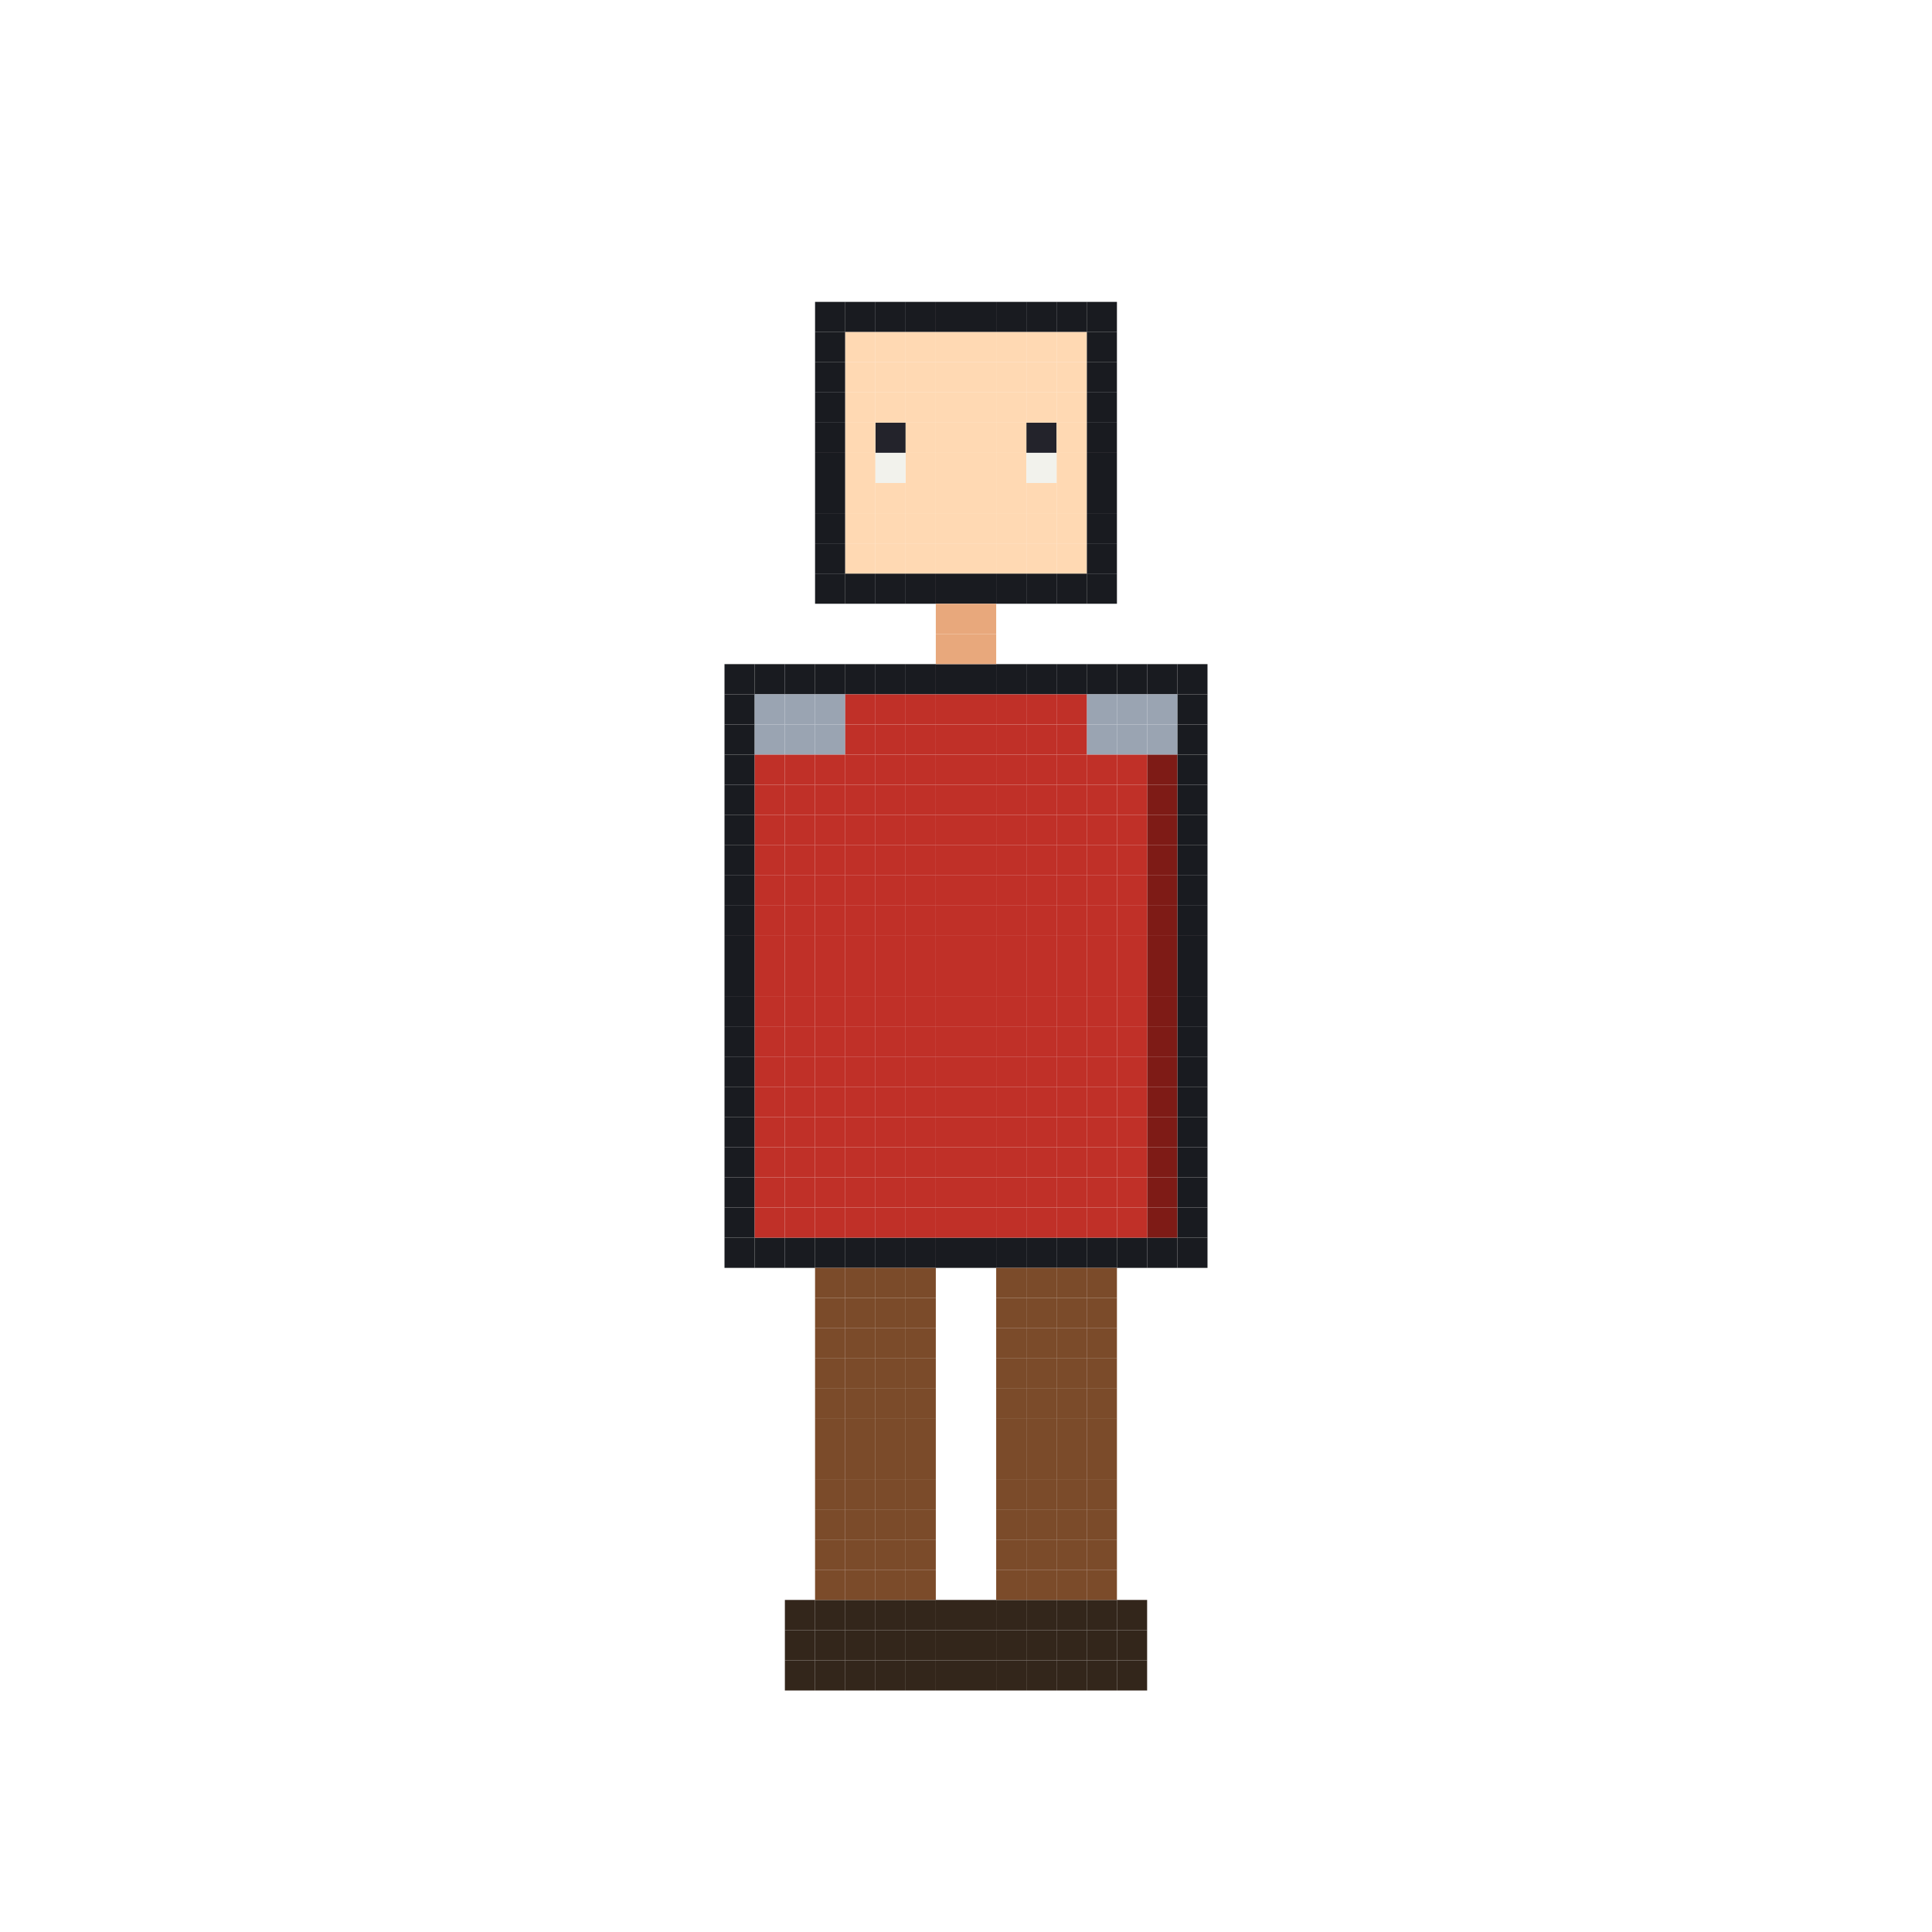
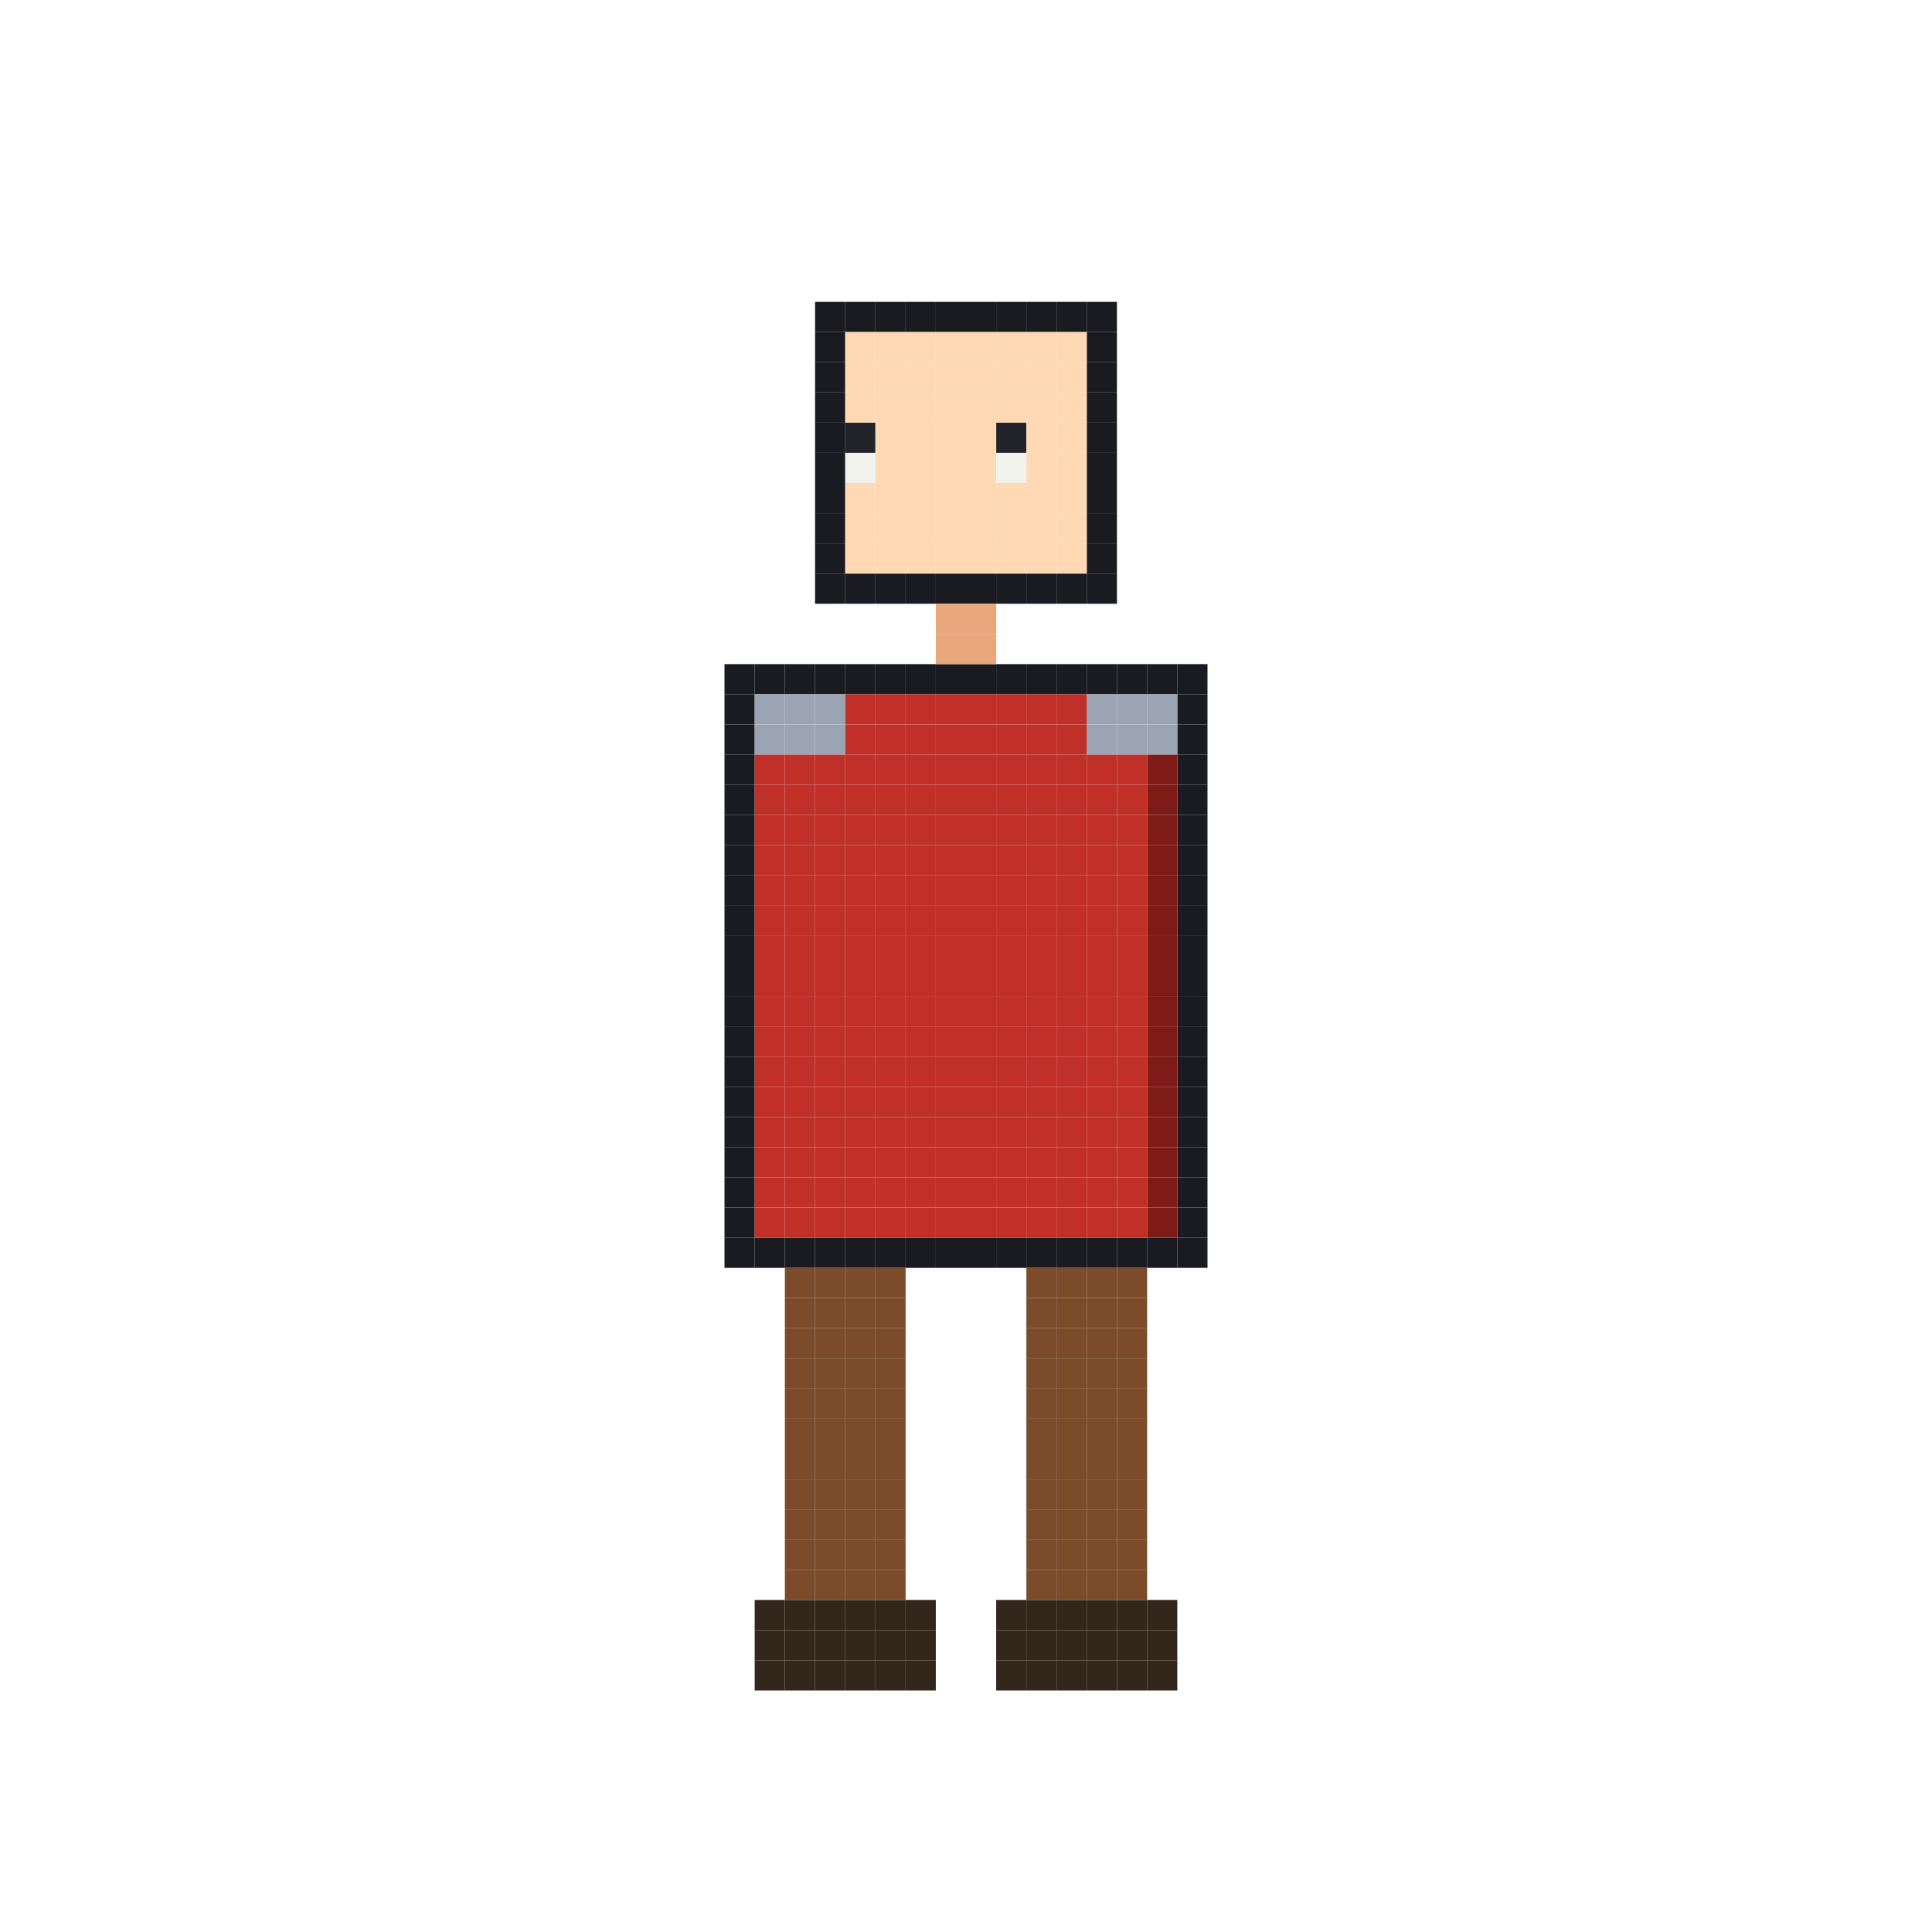
<svg xmlns="http://www.w3.org/2000/svg" viewBox="0 0 64 64" data-asset="knight_001" data-perspective="td" data-action="walk" data-dir="lf" data-frame="2" data-size="64" data-palette="palette_character@v1" data-seed="1234" data-prompt-hash="25c6f29a" data-denoise="0.3">
  <g data-part="body">
    <g data-color="eye" fill="#23232b">
-       <rect x="29" y="14" width="1" height="1" fill="#23232b" />
-       <rect x="34" y="14" width="1" height="1" fill="#23232b" />
+       <rect x="28" y="14" width="1" height="1" fill="#23232b" />
+       <rect x="33" y="14" width="1" height="1" fill="#23232b" />
    </g>
    <g data-color="outline" fill="#191b20">
      <rect x="27" y="10" width="1" height="1" fill="#191b20" />
      <rect x="28" y="10" width="1" height="1" fill="#191b20" />
      <rect x="29" y="10" width="1" height="1" fill="#191b20" />
      <rect x="30" y="10" width="1" height="1" fill="#191b20" />
      <rect x="31" y="10" width="1" height="1" fill="#191b20" />
      <rect x="32" y="10" width="1" height="1" fill="#191b20" />
      <rect x="33" y="10" width="1" height="1" fill="#191b20" />
      <rect x="34" y="10" width="1" height="1" fill="#191b20" />
      <rect x="35" y="10" width="1" height="1" fill="#191b20" />
      <rect x="36" y="10" width="1" height="1" fill="#191b20" />
      <rect x="27" y="11" width="1" height="1" fill="#191b20" />
      <rect x="36" y="11" width="1" height="1" fill="#191b20" />
      <rect x="27" y="12" width="1" height="1" fill="#191b20" />
      <rect x="36" y="12" width="1" height="1" fill="#191b20" />
      <rect x="27" y="13" width="1" height="1" fill="#191b20" />
      <rect x="36" y="13" width="1" height="1" fill="#191b20" />
      <rect x="27" y="14" width="1" height="1" fill="#191b20" />
      <rect x="36" y="14" width="1" height="1" fill="#191b20" />
      <rect x="27" y="15" width="1" height="1" fill="#191b20" />
      <rect x="36" y="15" width="1" height="1" fill="#191b20" />
      <rect x="27" y="16" width="1" height="1" fill="#191b20" />
      <rect x="36" y="16" width="1" height="1" fill="#191b20" />
      <rect x="27" y="17" width="1" height="1" fill="#191b20" />
      <rect x="36" y="17" width="1" height="1" fill="#191b20" />
      <rect x="27" y="18" width="1" height="1" fill="#191b20" />
      <rect x="36" y="18" width="1" height="1" fill="#191b20" />
      <rect x="27" y="19" width="1" height="1" fill="#191b20" />
      <rect x="28" y="19" width="1" height="1" fill="#191b20" />
      <rect x="29" y="19" width="1" height="1" fill="#191b20" />
      <rect x="30" y="19" width="1" height="1" fill="#191b20" />
      <rect x="31" y="19" width="1" height="1" fill="#191b20" />
      <rect x="32" y="19" width="1" height="1" fill="#191b20" />
      <rect x="33" y="19" width="1" height="1" fill="#191b20" />
      <rect x="34" y="19" width="1" height="1" fill="#191b20" />
      <rect x="35" y="19" width="1" height="1" fill="#191b20" />
      <rect x="36" y="19" width="1" height="1" fill="#191b20" />
      <rect x="24" y="22" width="1" height="1" fill="#191b20" />
      <rect x="25" y="22" width="1" height="1" fill="#191b20" />
      <rect x="26" y="22" width="1" height="1" fill="#191b20" />
      <rect x="27" y="22" width="1" height="1" fill="#191b20" />
      <rect x="28" y="22" width="1" height="1" fill="#191b20" />
      <rect x="29" y="22" width="1" height="1" fill="#191b20" />
      <rect x="30" y="22" width="1" height="1" fill="#191b20" />
      <rect x="31" y="22" width="1" height="1" fill="#191b20" />
      <rect x="32" y="22" width="1" height="1" fill="#191b20" />
      <rect x="33" y="22" width="1" height="1" fill="#191b20" />
      <rect x="34" y="22" width="1" height="1" fill="#191b20" />
      <rect x="35" y="22" width="1" height="1" fill="#191b20" />
      <rect x="36" y="22" width="1" height="1" fill="#191b20" />
      <rect x="37" y="22" width="1" height="1" fill="#191b20" />
      <rect x="38" y="22" width="1" height="1" fill="#191b20" />
      <rect x="39" y="22" width="1" height="1" fill="#191b20" />
      <rect x="24" y="23" width="1" height="1" fill="#191b20" />
      <rect x="39" y="23" width="1" height="1" fill="#191b20" />
      <rect x="24" y="24" width="1" height="1" fill="#191b20" />
      <rect x="39" y="24" width="1" height="1" fill="#191b20" />
      <rect x="24" y="25" width="1" height="1" fill="#191b20" />
      <rect x="39" y="25" width="1" height="1" fill="#191b20" />
      <rect x="24" y="26" width="1" height="1" fill="#191b20" />
      <rect x="39" y="26" width="1" height="1" fill="#191b20" />
      <rect x="24" y="27" width="1" height="1" fill="#191b20" />
      <rect x="39" y="27" width="1" height="1" fill="#191b20" />
      <rect x="24" y="28" width="1" height="1" fill="#191b20" />
      <rect x="39" y="28" width="1" height="1" fill="#191b20" />
      <rect x="24" y="29" width="1" height="1" fill="#191b20" />
      <rect x="39" y="29" width="1" height="1" fill="#191b20" />
      <rect x="24" y="30" width="1" height="1" fill="#191b20" />
      <rect x="39" y="30" width="1" height="1" fill="#191b20" />
      <rect x="24" y="31" width="1" height="1" fill="#191b20" />
      <rect x="39" y="31" width="1" height="1" fill="#191b20" />
      <rect x="24" y="32" width="1" height="1" fill="#191b20" />
      <rect x="39" y="32" width="1" height="1" fill="#191b20" />
      <rect x="24" y="33" width="1" height="1" fill="#191b20" />
      <rect x="39" y="33" width="1" height="1" fill="#191b20" />
      <rect x="24" y="34" width="1" height="1" fill="#191b20" />
      <rect x="39" y="34" width="1" height="1" fill="#191b20" />
      <rect x="24" y="35" width="1" height="1" fill="#191b20" />
      <rect x="39" y="35" width="1" height="1" fill="#191b20" />
      <rect x="24" y="36" width="1" height="1" fill="#191b20" />
      <rect x="39" y="36" width="1" height="1" fill="#191b20" />
      <rect x="24" y="37" width="1" height="1" fill="#191b20" />
      <rect x="39" y="37" width="1" height="1" fill="#191b20" />
      <rect x="24" y="38" width="1" height="1" fill="#191b20" />
      <rect x="39" y="38" width="1" height="1" fill="#191b20" />
      <rect x="24" y="39" width="1" height="1" fill="#191b20" />
      <rect x="39" y="39" width="1" height="1" fill="#191b20" />
      <rect x="24" y="40" width="1" height="1" fill="#191b20" />
      <rect x="39" y="40" width="1" height="1" fill="#191b20" />
      <rect x="24" y="41" width="1" height="1" fill="#191b20" />
      <rect x="25" y="41" width="1" height="1" fill="#191b20" />
      <rect x="26" y="41" width="1" height="1" fill="#191b20" />
      <rect x="27" y="41" width="1" height="1" fill="#191b20" />
      <rect x="28" y="41" width="1" height="1" fill="#191b20" />
      <rect x="29" y="41" width="1" height="1" fill="#191b20" />
      <rect x="30" y="41" width="1" height="1" fill="#191b20" />
      <rect x="31" y="41" width="1" height="1" fill="#191b20" />
      <rect x="32" y="41" width="1" height="1" fill="#191b20" />
      <rect x="33" y="41" width="1" height="1" fill="#191b20" />
      <rect x="34" y="41" width="1" height="1" fill="#191b20" />
      <rect x="35" y="41" width="1" height="1" fill="#191b20" />
      <rect x="36" y="41" width="1" height="1" fill="#191b20" />
      <rect x="37" y="41" width="1" height="1" fill="#191b20" />
      <rect x="38" y="41" width="1" height="1" fill="#191b20" />
      <rect x="39" y="41" width="1" height="1" fill="#191b20" />
    </g>
    <g data-color="skin-1" fill="#ffd9b3">
      <rect x="28" y="11" width="1" height="1" fill="#ffd9b3" />
      <rect x="29" y="11" width="1" height="1" fill="#ffd9b3" />
      <rect x="30" y="11" width="1" height="1" fill="#ffd9b3" />
      <rect x="31" y="11" width="1" height="1" fill="#ffd9b3" />
      <rect x="32" y="11" width="1" height="1" fill="#ffd9b3" />
      <rect x="33" y="11" width="1" height="1" fill="#ffd9b3" />
      <rect x="34" y="11" width="1" height="1" fill="#ffd9b3" />
      <rect x="35" y="11" width="1" height="1" fill="#ffd9b3" />
      <rect x="28" y="12" width="1" height="1" fill="#ffd9b3" />
      <rect x="29" y="12" width="1" height="1" fill="#ffd9b3" />
      <rect x="30" y="12" width="1" height="1" fill="#ffd9b3" />
      <rect x="31" y="12" width="1" height="1" fill="#ffd9b3" />
      <rect x="32" y="12" width="1" height="1" fill="#ffd9b3" />
      <rect x="33" y="12" width="1" height="1" fill="#ffd9b3" />
      <rect x="34" y="12" width="1" height="1" fill="#ffd9b3" />
      <rect x="35" y="12" width="1" height="1" fill="#ffd9b3" />
      <rect x="28" y="13" width="1" height="1" fill="#ffd9b3" />
      <rect x="29" y="13" width="1" height="1" fill="#ffd9b3" />
      <rect x="30" y="13" width="1" height="1" fill="#ffd9b3" />
      <rect x="31" y="13" width="1" height="1" fill="#ffd9b3" />
      <rect x="32" y="13" width="1" height="1" fill="#ffd9b3" />
      <rect x="33" y="13" width="1" height="1" fill="#ffd9b3" />
      <rect x="34" y="13" width="1" height="1" fill="#ffd9b3" />
      <rect x="35" y="13" width="1" height="1" fill="#ffd9b3" />
-       <rect x="28" y="14" width="1" height="1" fill="#ffd9b3" />
+       <rect x="29" y="14" width="1" height="1" fill="#ffd9b3" />
      <rect x="30" y="14" width="1" height="1" fill="#ffd9b3" />
      <rect x="31" y="14" width="1" height="1" fill="#ffd9b3" />
      <rect x="32" y="14" width="1" height="1" fill="#ffd9b3" />
-       <rect x="33" y="14" width="1" height="1" fill="#ffd9b3" />
+       <rect x="34" y="14" width="1" height="1" fill="#ffd9b3" />
      <rect x="35" y="14" width="1" height="1" fill="#ffd9b3" />
-       <rect x="28" y="15" width="1" height="1" fill="#ffd9b3" />
+       <rect x="29" y="15" width="1" height="1" fill="#ffd9b3" />
      <rect x="30" y="15" width="1" height="1" fill="#ffd9b3" />
      <rect x="31" y="15" width="1" height="1" fill="#ffd9b3" />
      <rect x="32" y="15" width="1" height="1" fill="#ffd9b3" />
-       <rect x="33" y="15" width="1" height="1" fill="#ffd9b3" />
+       <rect x="34" y="15" width="1" height="1" fill="#ffd9b3" />
      <rect x="35" y="15" width="1" height="1" fill="#ffd9b3" />
      <rect x="28" y="16" width="1" height="1" fill="#ffd9b3" />
      <rect x="29" y="16" width="1" height="1" fill="#ffd9b3" />
      <rect x="30" y="16" width="1" height="1" fill="#ffd9b3" />
      <rect x="31" y="16" width="1" height="1" fill="#ffd9b3" />
      <rect x="32" y="16" width="1" height="1" fill="#ffd9b3" />
      <rect x="33" y="16" width="1" height="1" fill="#ffd9b3" />
      <rect x="34" y="16" width="1" height="1" fill="#ffd9b3" />
      <rect x="35" y="16" width="1" height="1" fill="#ffd9b3" />
      <rect x="28" y="17" width="1" height="1" fill="#ffd9b3" />
      <rect x="29" y="17" width="1" height="1" fill="#ffd9b3" />
      <rect x="30" y="17" width="1" height="1" fill="#ffd9b3" />
      <rect x="31" y="17" width="1" height="1" fill="#ffd9b3" />
      <rect x="32" y="17" width="1" height="1" fill="#ffd9b3" />
      <rect x="33" y="17" width="1" height="1" fill="#ffd9b3" />
      <rect x="34" y="17" width="1" height="1" fill="#ffd9b3" />
      <rect x="35" y="17" width="1" height="1" fill="#ffd9b3" />
      <rect x="28" y="18" width="1" height="1" fill="#ffd9b3" />
      <rect x="29" y="18" width="1" height="1" fill="#ffd9b3" />
      <rect x="30" y="18" width="1" height="1" fill="#ffd9b3" />
      <rect x="31" y="18" width="1" height="1" fill="#ffd9b3" />
      <rect x="32" y="18" width="1" height="1" fill="#ffd9b3" />
      <rect x="33" y="18" width="1" height="1" fill="#ffd9b3" />
      <rect x="34" y="18" width="1" height="1" fill="#ffd9b3" />
      <rect x="35" y="18" width="1" height="1" fill="#ffd9b3" />
    </g>
    <g data-color="skin-2" fill="#e8a87c">
      <rect x="31" y="20" width="1" height="1" fill="#e8a87c" />
      <rect x="32" y="20" width="1" height="1" fill="#e8a87c" />
      <rect x="31" y="21" width="1" height="1" fill="#e8a87c" />
      <rect x="32" y="21" width="1" height="1" fill="#e8a87c" />
    </g>
    <g data-color="white" fill="#f2f2ec">
-       <rect x="29" y="15" width="1" height="1" fill="#f2f2ec" />
-       <rect x="34" y="15" width="1" height="1" fill="#f2f2ec" />
+       <rect x="28" y="15" width="1" height="1" fill="#f2f2ec" />
+       <rect x="33" y="15" width="1" height="1" fill="#f2f2ec" />
    </g>
  </g>
  <g data-part="limb-l">
    <g data-color="boot-dark" fill="#33261b">
+       <rect x="25" y="53" width="1" height="1" fill="#33261b" />
      <rect x="26" y="53" width="1" height="1" fill="#33261b" />
      <rect x="27" y="53" width="1" height="1" fill="#33261b" />
      <rect x="28" y="53" width="1" height="1" fill="#33261b" />
      <rect x="29" y="53" width="1" height="1" fill="#33261b" />
      <rect x="30" y="53" width="1" height="1" fill="#33261b" />
-       <rect x="31" y="53" width="1" height="1" fill="#33261b" />
+       <rect x="25" y="54" width="1" height="1" fill="#33261b" />
      <rect x="26" y="54" width="1" height="1" fill="#33261b" />
      <rect x="27" y="54" width="1" height="1" fill="#33261b" />
      <rect x="28" y="54" width="1" height="1" fill="#33261b" />
      <rect x="29" y="54" width="1" height="1" fill="#33261b" />
      <rect x="30" y="54" width="1" height="1" fill="#33261b" />
-       <rect x="31" y="54" width="1" height="1" fill="#33261b" />
+       <rect x="25" y="55" width="1" height="1" fill="#33261b" />
      <rect x="26" y="55" width="1" height="1" fill="#33261b" />
      <rect x="27" y="55" width="1" height="1" fill="#33261b" />
      <rect x="28" y="55" width="1" height="1" fill="#33261b" />
      <rect x="29" y="55" width="1" height="1" fill="#33261b" />
      <rect x="30" y="55" width="1" height="1" fill="#33261b" />
-       <rect x="31" y="55" width="1" height="1" fill="#33261b" />
    </g>
    <g data-color="leather" fill="#7b4b2a">
+       <rect x="26" y="42" width="1" height="1" fill="#7b4b2a" />
      <rect x="27" y="42" width="1" height="1" fill="#7b4b2a" />
      <rect x="28" y="42" width="1" height="1" fill="#7b4b2a" />
      <rect x="29" y="42" width="1" height="1" fill="#7b4b2a" />
-       <rect x="30" y="42" width="1" height="1" fill="#7b4b2a" />
+       <rect x="26" y="43" width="1" height="1" fill="#7b4b2a" />
      <rect x="27" y="43" width="1" height="1" fill="#7b4b2a" />
      <rect x="28" y="43" width="1" height="1" fill="#7b4b2a" />
      <rect x="29" y="43" width="1" height="1" fill="#7b4b2a" />
-       <rect x="30" y="43" width="1" height="1" fill="#7b4b2a" />
+       <rect x="26" y="44" width="1" height="1" fill="#7b4b2a" />
      <rect x="27" y="44" width="1" height="1" fill="#7b4b2a" />
      <rect x="28" y="44" width="1" height="1" fill="#7b4b2a" />
      <rect x="29" y="44" width="1" height="1" fill="#7b4b2a" />
-       <rect x="30" y="44" width="1" height="1" fill="#7b4b2a" />
+       <rect x="26" y="45" width="1" height="1" fill="#7b4b2a" />
      <rect x="27" y="45" width="1" height="1" fill="#7b4b2a" />
      <rect x="28" y="45" width="1" height="1" fill="#7b4b2a" />
      <rect x="29" y="45" width="1" height="1" fill="#7b4b2a" />
-       <rect x="30" y="45" width="1" height="1" fill="#7b4b2a" />
+       <rect x="26" y="46" width="1" height="1" fill="#7b4b2a" />
      <rect x="27" y="46" width="1" height="1" fill="#7b4b2a" />
      <rect x="28" y="46" width="1" height="1" fill="#7b4b2a" />
      <rect x="29" y="46" width="1" height="1" fill="#7b4b2a" />
-       <rect x="30" y="46" width="1" height="1" fill="#7b4b2a" />
+       <rect x="26" y="47" width="1" height="1" fill="#7b4b2a" />
      <rect x="27" y="47" width="1" height="1" fill="#7b4b2a" />
      <rect x="28" y="47" width="1" height="1" fill="#7b4b2a" />
      <rect x="29" y="47" width="1" height="1" fill="#7b4b2a" />
-       <rect x="30" y="47" width="1" height="1" fill="#7b4b2a" />
+       <rect x="26" y="48" width="1" height="1" fill="#7b4b2a" />
      <rect x="27" y="48" width="1" height="1" fill="#7b4b2a" />
      <rect x="28" y="48" width="1" height="1" fill="#7b4b2a" />
      <rect x="29" y="48" width="1" height="1" fill="#7b4b2a" />
-       <rect x="30" y="48" width="1" height="1" fill="#7b4b2a" />
+       <rect x="26" y="49" width="1" height="1" fill="#7b4b2a" />
      <rect x="27" y="49" width="1" height="1" fill="#7b4b2a" />
      <rect x="28" y="49" width="1" height="1" fill="#7b4b2a" />
      <rect x="29" y="49" width="1" height="1" fill="#7b4b2a" />
-       <rect x="30" y="49" width="1" height="1" fill="#7b4b2a" />
+       <rect x="26" y="50" width="1" height="1" fill="#7b4b2a" />
      <rect x="27" y="50" width="1" height="1" fill="#7b4b2a" />
      <rect x="28" y="50" width="1" height="1" fill="#7b4b2a" />
      <rect x="29" y="50" width="1" height="1" fill="#7b4b2a" />
-       <rect x="30" y="50" width="1" height="1" fill="#7b4b2a" />
+       <rect x="26" y="51" width="1" height="1" fill="#7b4b2a" />
      <rect x="27" y="51" width="1" height="1" fill="#7b4b2a" />
      <rect x="28" y="51" width="1" height="1" fill="#7b4b2a" />
      <rect x="29" y="51" width="1" height="1" fill="#7b4b2a" />
-       <rect x="30" y="51" width="1" height="1" fill="#7b4b2a" />
+       <rect x="26" y="52" width="1" height="1" fill="#7b4b2a" />
      <rect x="27" y="52" width="1" height="1" fill="#7b4b2a" />
      <rect x="28" y="52" width="1" height="1" fill="#7b4b2a" />
      <rect x="29" y="52" width="1" height="1" fill="#7b4b2a" />
-       <rect x="30" y="52" width="1" height="1" fill="#7b4b2a" />
    </g>
  </g>
  <g data-part="limb-r">
    <g data-color="boot-dark" fill="#33261b">
-       <rect x="32" y="53" width="1" height="1" fill="#33261b" />
      <rect x="33" y="53" width="1" height="1" fill="#33261b" />
      <rect x="34" y="53" width="1" height="1" fill="#33261b" />
      <rect x="35" y="53" width="1" height="1" fill="#33261b" />
      <rect x="36" y="53" width="1" height="1" fill="#33261b" />
      <rect x="37" y="53" width="1" height="1" fill="#33261b" />
-       <rect x="32" y="54" width="1" height="1" fill="#33261b" />
+       <rect x="38" y="53" width="1" height="1" fill="#33261b" />
      <rect x="33" y="54" width="1" height="1" fill="#33261b" />
      <rect x="34" y="54" width="1" height="1" fill="#33261b" />
      <rect x="35" y="54" width="1" height="1" fill="#33261b" />
      <rect x="36" y="54" width="1" height="1" fill="#33261b" />
      <rect x="37" y="54" width="1" height="1" fill="#33261b" />
-       <rect x="32" y="55" width="1" height="1" fill="#33261b" />
+       <rect x="38" y="54" width="1" height="1" fill="#33261b" />
      <rect x="33" y="55" width="1" height="1" fill="#33261b" />
      <rect x="34" y="55" width="1" height="1" fill="#33261b" />
      <rect x="35" y="55" width="1" height="1" fill="#33261b" />
      <rect x="36" y="55" width="1" height="1" fill="#33261b" />
      <rect x="37" y="55" width="1" height="1" fill="#33261b" />
+       <rect x="38" y="55" width="1" height="1" fill="#33261b" />
    </g>
    <g data-color="leather" fill="#7b4b2a">
-       <rect x="33" y="42" width="1" height="1" fill="#7b4b2a" />
      <rect x="34" y="42" width="1" height="1" fill="#7b4b2a" />
      <rect x="35" y="42" width="1" height="1" fill="#7b4b2a" />
      <rect x="36" y="42" width="1" height="1" fill="#7b4b2a" />
-       <rect x="33" y="43" width="1" height="1" fill="#7b4b2a" />
+       <rect x="37" y="42" width="1" height="1" fill="#7b4b2a" />
      <rect x="34" y="43" width="1" height="1" fill="#7b4b2a" />
      <rect x="35" y="43" width="1" height="1" fill="#7b4b2a" />
      <rect x="36" y="43" width="1" height="1" fill="#7b4b2a" />
-       <rect x="33" y="44" width="1" height="1" fill="#7b4b2a" />
+       <rect x="37" y="43" width="1" height="1" fill="#7b4b2a" />
      <rect x="34" y="44" width="1" height="1" fill="#7b4b2a" />
      <rect x="35" y="44" width="1" height="1" fill="#7b4b2a" />
      <rect x="36" y="44" width="1" height="1" fill="#7b4b2a" />
-       <rect x="33" y="45" width="1" height="1" fill="#7b4b2a" />
+       <rect x="37" y="44" width="1" height="1" fill="#7b4b2a" />
      <rect x="34" y="45" width="1" height="1" fill="#7b4b2a" />
      <rect x="35" y="45" width="1" height="1" fill="#7b4b2a" />
      <rect x="36" y="45" width="1" height="1" fill="#7b4b2a" />
-       <rect x="33" y="46" width="1" height="1" fill="#7b4b2a" />
+       <rect x="37" y="45" width="1" height="1" fill="#7b4b2a" />
      <rect x="34" y="46" width="1" height="1" fill="#7b4b2a" />
      <rect x="35" y="46" width="1" height="1" fill="#7b4b2a" />
      <rect x="36" y="46" width="1" height="1" fill="#7b4b2a" />
-       <rect x="33" y="47" width="1" height="1" fill="#7b4b2a" />
+       <rect x="37" y="46" width="1" height="1" fill="#7b4b2a" />
      <rect x="34" y="47" width="1" height="1" fill="#7b4b2a" />
      <rect x="35" y="47" width="1" height="1" fill="#7b4b2a" />
      <rect x="36" y="47" width="1" height="1" fill="#7b4b2a" />
-       <rect x="33" y="48" width="1" height="1" fill="#7b4b2a" />
+       <rect x="37" y="47" width="1" height="1" fill="#7b4b2a" />
      <rect x="34" y="48" width="1" height="1" fill="#7b4b2a" />
      <rect x="35" y="48" width="1" height="1" fill="#7b4b2a" />
      <rect x="36" y="48" width="1" height="1" fill="#7b4b2a" />
-       <rect x="33" y="49" width="1" height="1" fill="#7b4b2a" />
+       <rect x="37" y="48" width="1" height="1" fill="#7b4b2a" />
      <rect x="34" y="49" width="1" height="1" fill="#7b4b2a" />
      <rect x="35" y="49" width="1" height="1" fill="#7b4b2a" />
      <rect x="36" y="49" width="1" height="1" fill="#7b4b2a" />
-       <rect x="33" y="50" width="1" height="1" fill="#7b4b2a" />
+       <rect x="37" y="49" width="1" height="1" fill="#7b4b2a" />
      <rect x="34" y="50" width="1" height="1" fill="#7b4b2a" />
      <rect x="35" y="50" width="1" height="1" fill="#7b4b2a" />
      <rect x="36" y="50" width="1" height="1" fill="#7b4b2a" />
-       <rect x="33" y="51" width="1" height="1" fill="#7b4b2a" />
+       <rect x="37" y="50" width="1" height="1" fill="#7b4b2a" />
      <rect x="34" y="51" width="1" height="1" fill="#7b4b2a" />
      <rect x="35" y="51" width="1" height="1" fill="#7b4b2a" />
      <rect x="36" y="51" width="1" height="1" fill="#7b4b2a" />
-       <rect x="33" y="52" width="1" height="1" fill="#7b4b2a" />
+       <rect x="37" y="51" width="1" height="1" fill="#7b4b2a" />
      <rect x="34" y="52" width="1" height="1" fill="#7b4b2a" />
      <rect x="35" y="52" width="1" height="1" fill="#7b4b2a" />
      <rect x="36" y="52" width="1" height="1" fill="#7b4b2a" />
+       <rect x="37" y="52" width="1" height="1" fill="#7b4b2a" />
    </g>
  </g>
  <g data-part="outfit">
    <g data-color="steel-mid" fill="#9aa4b2">
      <rect x="25" y="23" width="1" height="1" fill="#9aa4b2" />
      <rect x="26" y="23" width="1" height="1" fill="#9aa4b2" />
      <rect x="27" y="23" width="1" height="1" fill="#9aa4b2" />
      <rect x="36" y="23" width="1" height="1" fill="#9aa4b2" />
      <rect x="37" y="23" width="1" height="1" fill="#9aa4b2" />
      <rect x="38" y="23" width="1" height="1" fill="#9aa4b2" />
      <rect x="25" y="24" width="1" height="1" fill="#9aa4b2" />
      <rect x="26" y="24" width="1" height="1" fill="#9aa4b2" />
      <rect x="27" y="24" width="1" height="1" fill="#9aa4b2" />
      <rect x="36" y="24" width="1" height="1" fill="#9aa4b2" />
      <rect x="37" y="24" width="1" height="1" fill="#9aa4b2" />
      <rect x="38" y="24" width="1" height="1" fill="#9aa4b2" />
    </g>
    <g data-color="tunic-dark" fill="#7e1b16">
      <rect x="38" y="25" width="1" height="1" fill="#7e1b16" />
      <rect x="38" y="26" width="1" height="1" fill="#7e1b16" />
      <rect x="38" y="27" width="1" height="1" fill="#7e1b16" />
      <rect x="38" y="28" width="1" height="1" fill="#7e1b16" />
      <rect x="38" y="29" width="1" height="1" fill="#7e1b16" />
      <rect x="38" y="30" width="1" height="1" fill="#7e1b16" />
      <rect x="38" y="31" width="1" height="1" fill="#7e1b16" />
      <rect x="38" y="32" width="1" height="1" fill="#7e1b16" />
      <rect x="38" y="33" width="1" height="1" fill="#7e1b16" />
      <rect x="38" y="34" width="1" height="1" fill="#7e1b16" />
      <rect x="38" y="35" width="1" height="1" fill="#7e1b16" />
      <rect x="38" y="36" width="1" height="1" fill="#7e1b16" />
      <rect x="38" y="37" width="1" height="1" fill="#7e1b16" />
      <rect x="38" y="38" width="1" height="1" fill="#7e1b16" />
      <rect x="38" y="39" width="1" height="1" fill="#7e1b16" />
      <rect x="38" y="40" width="1" height="1" fill="#7e1b16" />
    </g>
    <g data-color="tunic-red" fill="#c03028">
      <rect x="28" y="23" width="1" height="1" fill="#c03028" />
      <rect x="29" y="23" width="1" height="1" fill="#c03028" />
      <rect x="30" y="23" width="1" height="1" fill="#c03028" />
      <rect x="31" y="23" width="1" height="1" fill="#c03028" />
      <rect x="32" y="23" width="1" height="1" fill="#c03028" />
      <rect x="33" y="23" width="1" height="1" fill="#c03028" />
      <rect x="34" y="23" width="1" height="1" fill="#c03028" />
      <rect x="35" y="23" width="1" height="1" fill="#c03028" />
      <rect x="28" y="24" width="1" height="1" fill="#c03028" />
      <rect x="29" y="24" width="1" height="1" fill="#c03028" />
      <rect x="30" y="24" width="1" height="1" fill="#c03028" />
      <rect x="31" y="24" width="1" height="1" fill="#c03028" />
      <rect x="32" y="24" width="1" height="1" fill="#c03028" />
      <rect x="33" y="24" width="1" height="1" fill="#c03028" />
      <rect x="34" y="24" width="1" height="1" fill="#c03028" />
      <rect x="35" y="24" width="1" height="1" fill="#c03028" />
      <rect x="25" y="25" width="1" height="1" fill="#c03028" />
      <rect x="26" y="25" width="1" height="1" fill="#c03028" />
      <rect x="27" y="25" width="1" height="1" fill="#c03028" />
      <rect x="28" y="25" width="1" height="1" fill="#c03028" />
      <rect x="29" y="25" width="1" height="1" fill="#c03028" />
      <rect x="30" y="25" width="1" height="1" fill="#c03028" />
      <rect x="31" y="25" width="1" height="1" fill="#c03028" />
      <rect x="32" y="25" width="1" height="1" fill="#c03028" />
      <rect x="33" y="25" width="1" height="1" fill="#c03028" />
      <rect x="34" y="25" width="1" height="1" fill="#c03028" />
      <rect x="35" y="25" width="1" height="1" fill="#c03028" />
      <rect x="36" y="25" width="1" height="1" fill="#c03028" />
      <rect x="37" y="25" width="1" height="1" fill="#c03028" />
      <rect x="25" y="26" width="1" height="1" fill="#c03028" />
      <rect x="26" y="26" width="1" height="1" fill="#c03028" />
      <rect x="27" y="26" width="1" height="1" fill="#c03028" />
      <rect x="28" y="26" width="1" height="1" fill="#c03028" />
      <rect x="29" y="26" width="1" height="1" fill="#c03028" />
      <rect x="30" y="26" width="1" height="1" fill="#c03028" />
      <rect x="31" y="26" width="1" height="1" fill="#c03028" />
      <rect x="32" y="26" width="1" height="1" fill="#c03028" />
      <rect x="33" y="26" width="1" height="1" fill="#c03028" />
      <rect x="34" y="26" width="1" height="1" fill="#c03028" />
      <rect x="35" y="26" width="1" height="1" fill="#c03028" />
      <rect x="36" y="26" width="1" height="1" fill="#c03028" />
      <rect x="37" y="26" width="1" height="1" fill="#c03028" />
      <rect x="25" y="27" width="1" height="1" fill="#c03028" />
      <rect x="26" y="27" width="1" height="1" fill="#c03028" />
      <rect x="27" y="27" width="1" height="1" fill="#c03028" />
      <rect x="28" y="27" width="1" height="1" fill="#c03028" />
      <rect x="29" y="27" width="1" height="1" fill="#c03028" />
      <rect x="30" y="27" width="1" height="1" fill="#c03028" />
      <rect x="31" y="27" width="1" height="1" fill="#c03028" />
      <rect x="32" y="27" width="1" height="1" fill="#c03028" />
      <rect x="33" y="27" width="1" height="1" fill="#c03028" />
      <rect x="34" y="27" width="1" height="1" fill="#c03028" />
      <rect x="35" y="27" width="1" height="1" fill="#c03028" />
      <rect x="36" y="27" width="1" height="1" fill="#c03028" />
      <rect x="37" y="27" width="1" height="1" fill="#c03028" />
      <rect x="25" y="28" width="1" height="1" fill="#c03028" />
      <rect x="26" y="28" width="1" height="1" fill="#c03028" />
      <rect x="27" y="28" width="1" height="1" fill="#c03028" />
      <rect x="28" y="28" width="1" height="1" fill="#c03028" />
      <rect x="29" y="28" width="1" height="1" fill="#c03028" />
      <rect x="30" y="28" width="1" height="1" fill="#c03028" />
      <rect x="31" y="28" width="1" height="1" fill="#c03028" />
      <rect x="32" y="28" width="1" height="1" fill="#c03028" />
      <rect x="33" y="28" width="1" height="1" fill="#c03028" />
      <rect x="34" y="28" width="1" height="1" fill="#c03028" />
      <rect x="35" y="28" width="1" height="1" fill="#c03028" />
      <rect x="36" y="28" width="1" height="1" fill="#c03028" />
      <rect x="37" y="28" width="1" height="1" fill="#c03028" />
      <rect x="25" y="29" width="1" height="1" fill="#c03028" />
      <rect x="26" y="29" width="1" height="1" fill="#c03028" />
      <rect x="27" y="29" width="1" height="1" fill="#c03028" />
      <rect x="28" y="29" width="1" height="1" fill="#c03028" />
      <rect x="29" y="29" width="1" height="1" fill="#c03028" />
      <rect x="30" y="29" width="1" height="1" fill="#c03028" />
      <rect x="31" y="29" width="1" height="1" fill="#c03028" />
      <rect x="32" y="29" width="1" height="1" fill="#c03028" />
      <rect x="33" y="29" width="1" height="1" fill="#c03028" />
      <rect x="34" y="29" width="1" height="1" fill="#c03028" />
      <rect x="35" y="29" width="1" height="1" fill="#c03028" />
      <rect x="36" y="29" width="1" height="1" fill="#c03028" />
      <rect x="37" y="29" width="1" height="1" fill="#c03028" />
      <rect x="25" y="30" width="1" height="1" fill="#c03028" />
      <rect x="26" y="30" width="1" height="1" fill="#c03028" />
      <rect x="27" y="30" width="1" height="1" fill="#c03028" />
      <rect x="28" y="30" width="1" height="1" fill="#c03028" />
      <rect x="29" y="30" width="1" height="1" fill="#c03028" />
      <rect x="30" y="30" width="1" height="1" fill="#c03028" />
      <rect x="31" y="30" width="1" height="1" fill="#c03028" />
      <rect x="32" y="30" width="1" height="1" fill="#c03028" />
      <rect x="33" y="30" width="1" height="1" fill="#c03028" />
      <rect x="34" y="30" width="1" height="1" fill="#c03028" />
      <rect x="35" y="30" width="1" height="1" fill="#c03028" />
      <rect x="36" y="30" width="1" height="1" fill="#c03028" />
      <rect x="37" y="30" width="1" height="1" fill="#c03028" />
      <rect x="25" y="31" width="1" height="1" fill="#c03028" />
      <rect x="26" y="31" width="1" height="1" fill="#c03028" />
      <rect x="27" y="31" width="1" height="1" fill="#c03028" />
      <rect x="28" y="31" width="1" height="1" fill="#c03028" />
      <rect x="29" y="31" width="1" height="1" fill="#c03028" />
      <rect x="30" y="31" width="1" height="1" fill="#c03028" />
      <rect x="31" y="31" width="1" height="1" fill="#c03028" />
      <rect x="32" y="31" width="1" height="1" fill="#c03028" />
      <rect x="33" y="31" width="1" height="1" fill="#c03028" />
      <rect x="34" y="31" width="1" height="1" fill="#c03028" />
      <rect x="35" y="31" width="1" height="1" fill="#c03028" />
      <rect x="36" y="31" width="1" height="1" fill="#c03028" />
      <rect x="37" y="31" width="1" height="1" fill="#c03028" />
      <rect x="25" y="32" width="1" height="1" fill="#c03028" />
      <rect x="26" y="32" width="1" height="1" fill="#c03028" />
      <rect x="27" y="32" width="1" height="1" fill="#c03028" />
      <rect x="28" y="32" width="1" height="1" fill="#c03028" />
      <rect x="29" y="32" width="1" height="1" fill="#c03028" />
      <rect x="30" y="32" width="1" height="1" fill="#c03028" />
      <rect x="31" y="32" width="1" height="1" fill="#c03028" />
      <rect x="32" y="32" width="1" height="1" fill="#c03028" />
      <rect x="33" y="32" width="1" height="1" fill="#c03028" />
      <rect x="34" y="32" width="1" height="1" fill="#c03028" />
      <rect x="35" y="32" width="1" height="1" fill="#c03028" />
      <rect x="36" y="32" width="1" height="1" fill="#c03028" />
      <rect x="37" y="32" width="1" height="1" fill="#c03028" />
      <rect x="25" y="33" width="1" height="1" fill="#c03028" />
      <rect x="26" y="33" width="1" height="1" fill="#c03028" />
      <rect x="27" y="33" width="1" height="1" fill="#c03028" />
      <rect x="28" y="33" width="1" height="1" fill="#c03028" />
      <rect x="29" y="33" width="1" height="1" fill="#c03028" />
      <rect x="30" y="33" width="1" height="1" fill="#c03028" />
      <rect x="31" y="33" width="1" height="1" fill="#c03028" />
      <rect x="32" y="33" width="1" height="1" fill="#c03028" />
      <rect x="33" y="33" width="1" height="1" fill="#c03028" />
      <rect x="34" y="33" width="1" height="1" fill="#c03028" />
      <rect x="35" y="33" width="1" height="1" fill="#c03028" />
      <rect x="36" y="33" width="1" height="1" fill="#c03028" />
      <rect x="37" y="33" width="1" height="1" fill="#c03028" />
      <rect x="25" y="34" width="1" height="1" fill="#c03028" />
      <rect x="26" y="34" width="1" height="1" fill="#c03028" />
      <rect x="27" y="34" width="1" height="1" fill="#c03028" />
      <rect x="28" y="34" width="1" height="1" fill="#c03028" />
      <rect x="29" y="34" width="1" height="1" fill="#c03028" />
      <rect x="30" y="34" width="1" height="1" fill="#c03028" />
      <rect x="31" y="34" width="1" height="1" fill="#c03028" />
      <rect x="32" y="34" width="1" height="1" fill="#c03028" />
      <rect x="33" y="34" width="1" height="1" fill="#c03028" />
      <rect x="34" y="34" width="1" height="1" fill="#c03028" />
      <rect x="35" y="34" width="1" height="1" fill="#c03028" />
      <rect x="36" y="34" width="1" height="1" fill="#c03028" />
      <rect x="37" y="34" width="1" height="1" fill="#c03028" />
      <rect x="25" y="35" width="1" height="1" fill="#c03028" />
      <rect x="26" y="35" width="1" height="1" fill="#c03028" />
      <rect x="27" y="35" width="1" height="1" fill="#c03028" />
      <rect x="28" y="35" width="1" height="1" fill="#c03028" />
      <rect x="29" y="35" width="1" height="1" fill="#c03028" />
      <rect x="30" y="35" width="1" height="1" fill="#c03028" />
      <rect x="31" y="35" width="1" height="1" fill="#c03028" />
      <rect x="32" y="35" width="1" height="1" fill="#c03028" />
      <rect x="33" y="35" width="1" height="1" fill="#c03028" />
      <rect x="34" y="35" width="1" height="1" fill="#c03028" />
      <rect x="35" y="35" width="1" height="1" fill="#c03028" />
      <rect x="36" y="35" width="1" height="1" fill="#c03028" />
      <rect x="37" y="35" width="1" height="1" fill="#c03028" />
      <rect x="25" y="36" width="1" height="1" fill="#c03028" />
      <rect x="26" y="36" width="1" height="1" fill="#c03028" />
      <rect x="27" y="36" width="1" height="1" fill="#c03028" />
      <rect x="28" y="36" width="1" height="1" fill="#c03028" />
      <rect x="29" y="36" width="1" height="1" fill="#c03028" />
      <rect x="30" y="36" width="1" height="1" fill="#c03028" />
      <rect x="31" y="36" width="1" height="1" fill="#c03028" />
      <rect x="32" y="36" width="1" height="1" fill="#c03028" />
      <rect x="33" y="36" width="1" height="1" fill="#c03028" />
      <rect x="34" y="36" width="1" height="1" fill="#c03028" />
      <rect x="35" y="36" width="1" height="1" fill="#c03028" />
      <rect x="36" y="36" width="1" height="1" fill="#c03028" />
      <rect x="37" y="36" width="1" height="1" fill="#c03028" />
      <rect x="25" y="37" width="1" height="1" fill="#c03028" />
      <rect x="26" y="37" width="1" height="1" fill="#c03028" />
      <rect x="27" y="37" width="1" height="1" fill="#c03028" />
      <rect x="28" y="37" width="1" height="1" fill="#c03028" />
      <rect x="29" y="37" width="1" height="1" fill="#c03028" />
      <rect x="30" y="37" width="1" height="1" fill="#c03028" />
      <rect x="31" y="37" width="1" height="1" fill="#c03028" />
      <rect x="32" y="37" width="1" height="1" fill="#c03028" />
      <rect x="33" y="37" width="1" height="1" fill="#c03028" />
      <rect x="34" y="37" width="1" height="1" fill="#c03028" />
      <rect x="35" y="37" width="1" height="1" fill="#c03028" />
      <rect x="36" y="37" width="1" height="1" fill="#c03028" />
      <rect x="37" y="37" width="1" height="1" fill="#c03028" />
      <rect x="25" y="38" width="1" height="1" fill="#c03028" />
      <rect x="26" y="38" width="1" height="1" fill="#c03028" />
      <rect x="27" y="38" width="1" height="1" fill="#c03028" />
      <rect x="28" y="38" width="1" height="1" fill="#c03028" />
      <rect x="29" y="38" width="1" height="1" fill="#c03028" />
      <rect x="30" y="38" width="1" height="1" fill="#c03028" />
      <rect x="31" y="38" width="1" height="1" fill="#c03028" />
      <rect x="32" y="38" width="1" height="1" fill="#c03028" />
      <rect x="33" y="38" width="1" height="1" fill="#c03028" />
      <rect x="34" y="38" width="1" height="1" fill="#c03028" />
      <rect x="35" y="38" width="1" height="1" fill="#c03028" />
      <rect x="36" y="38" width="1" height="1" fill="#c03028" />
      <rect x="37" y="38" width="1" height="1" fill="#c03028" />
      <rect x="25" y="39" width="1" height="1" fill="#c03028" />
      <rect x="26" y="39" width="1" height="1" fill="#c03028" />
      <rect x="27" y="39" width="1" height="1" fill="#c03028" />
      <rect x="28" y="39" width="1" height="1" fill="#c03028" />
      <rect x="29" y="39" width="1" height="1" fill="#c03028" />
      <rect x="30" y="39" width="1" height="1" fill="#c03028" />
      <rect x="31" y="39" width="1" height="1" fill="#c03028" />
      <rect x="32" y="39" width="1" height="1" fill="#c03028" />
      <rect x="33" y="39" width="1" height="1" fill="#c03028" />
      <rect x="34" y="39" width="1" height="1" fill="#c03028" />
      <rect x="35" y="39" width="1" height="1" fill="#c03028" />
      <rect x="36" y="39" width="1" height="1" fill="#c03028" />
      <rect x="37" y="39" width="1" height="1" fill="#c03028" />
      <rect x="25" y="40" width="1" height="1" fill="#c03028" />
      <rect x="26" y="40" width="1" height="1" fill="#c03028" />
      <rect x="27" y="40" width="1" height="1" fill="#c03028" />
      <rect x="28" y="40" width="1" height="1" fill="#c03028" />
      <rect x="29" y="40" width="1" height="1" fill="#c03028" />
      <rect x="30" y="40" width="1" height="1" fill="#c03028" />
      <rect x="31" y="40" width="1" height="1" fill="#c03028" />
      <rect x="32" y="40" width="1" height="1" fill="#c03028" />
      <rect x="33" y="40" width="1" height="1" fill="#c03028" />
      <rect x="34" y="40" width="1" height="1" fill="#c03028" />
      <rect x="35" y="40" width="1" height="1" fill="#c03028" />
      <rect x="36" y="40" width="1" height="1" fill="#c03028" />
      <rect x="37" y="40" width="1" height="1" fill="#c03028" />
    </g>
  </g>
  <g data-part="weapon-slot" />
</svg>
